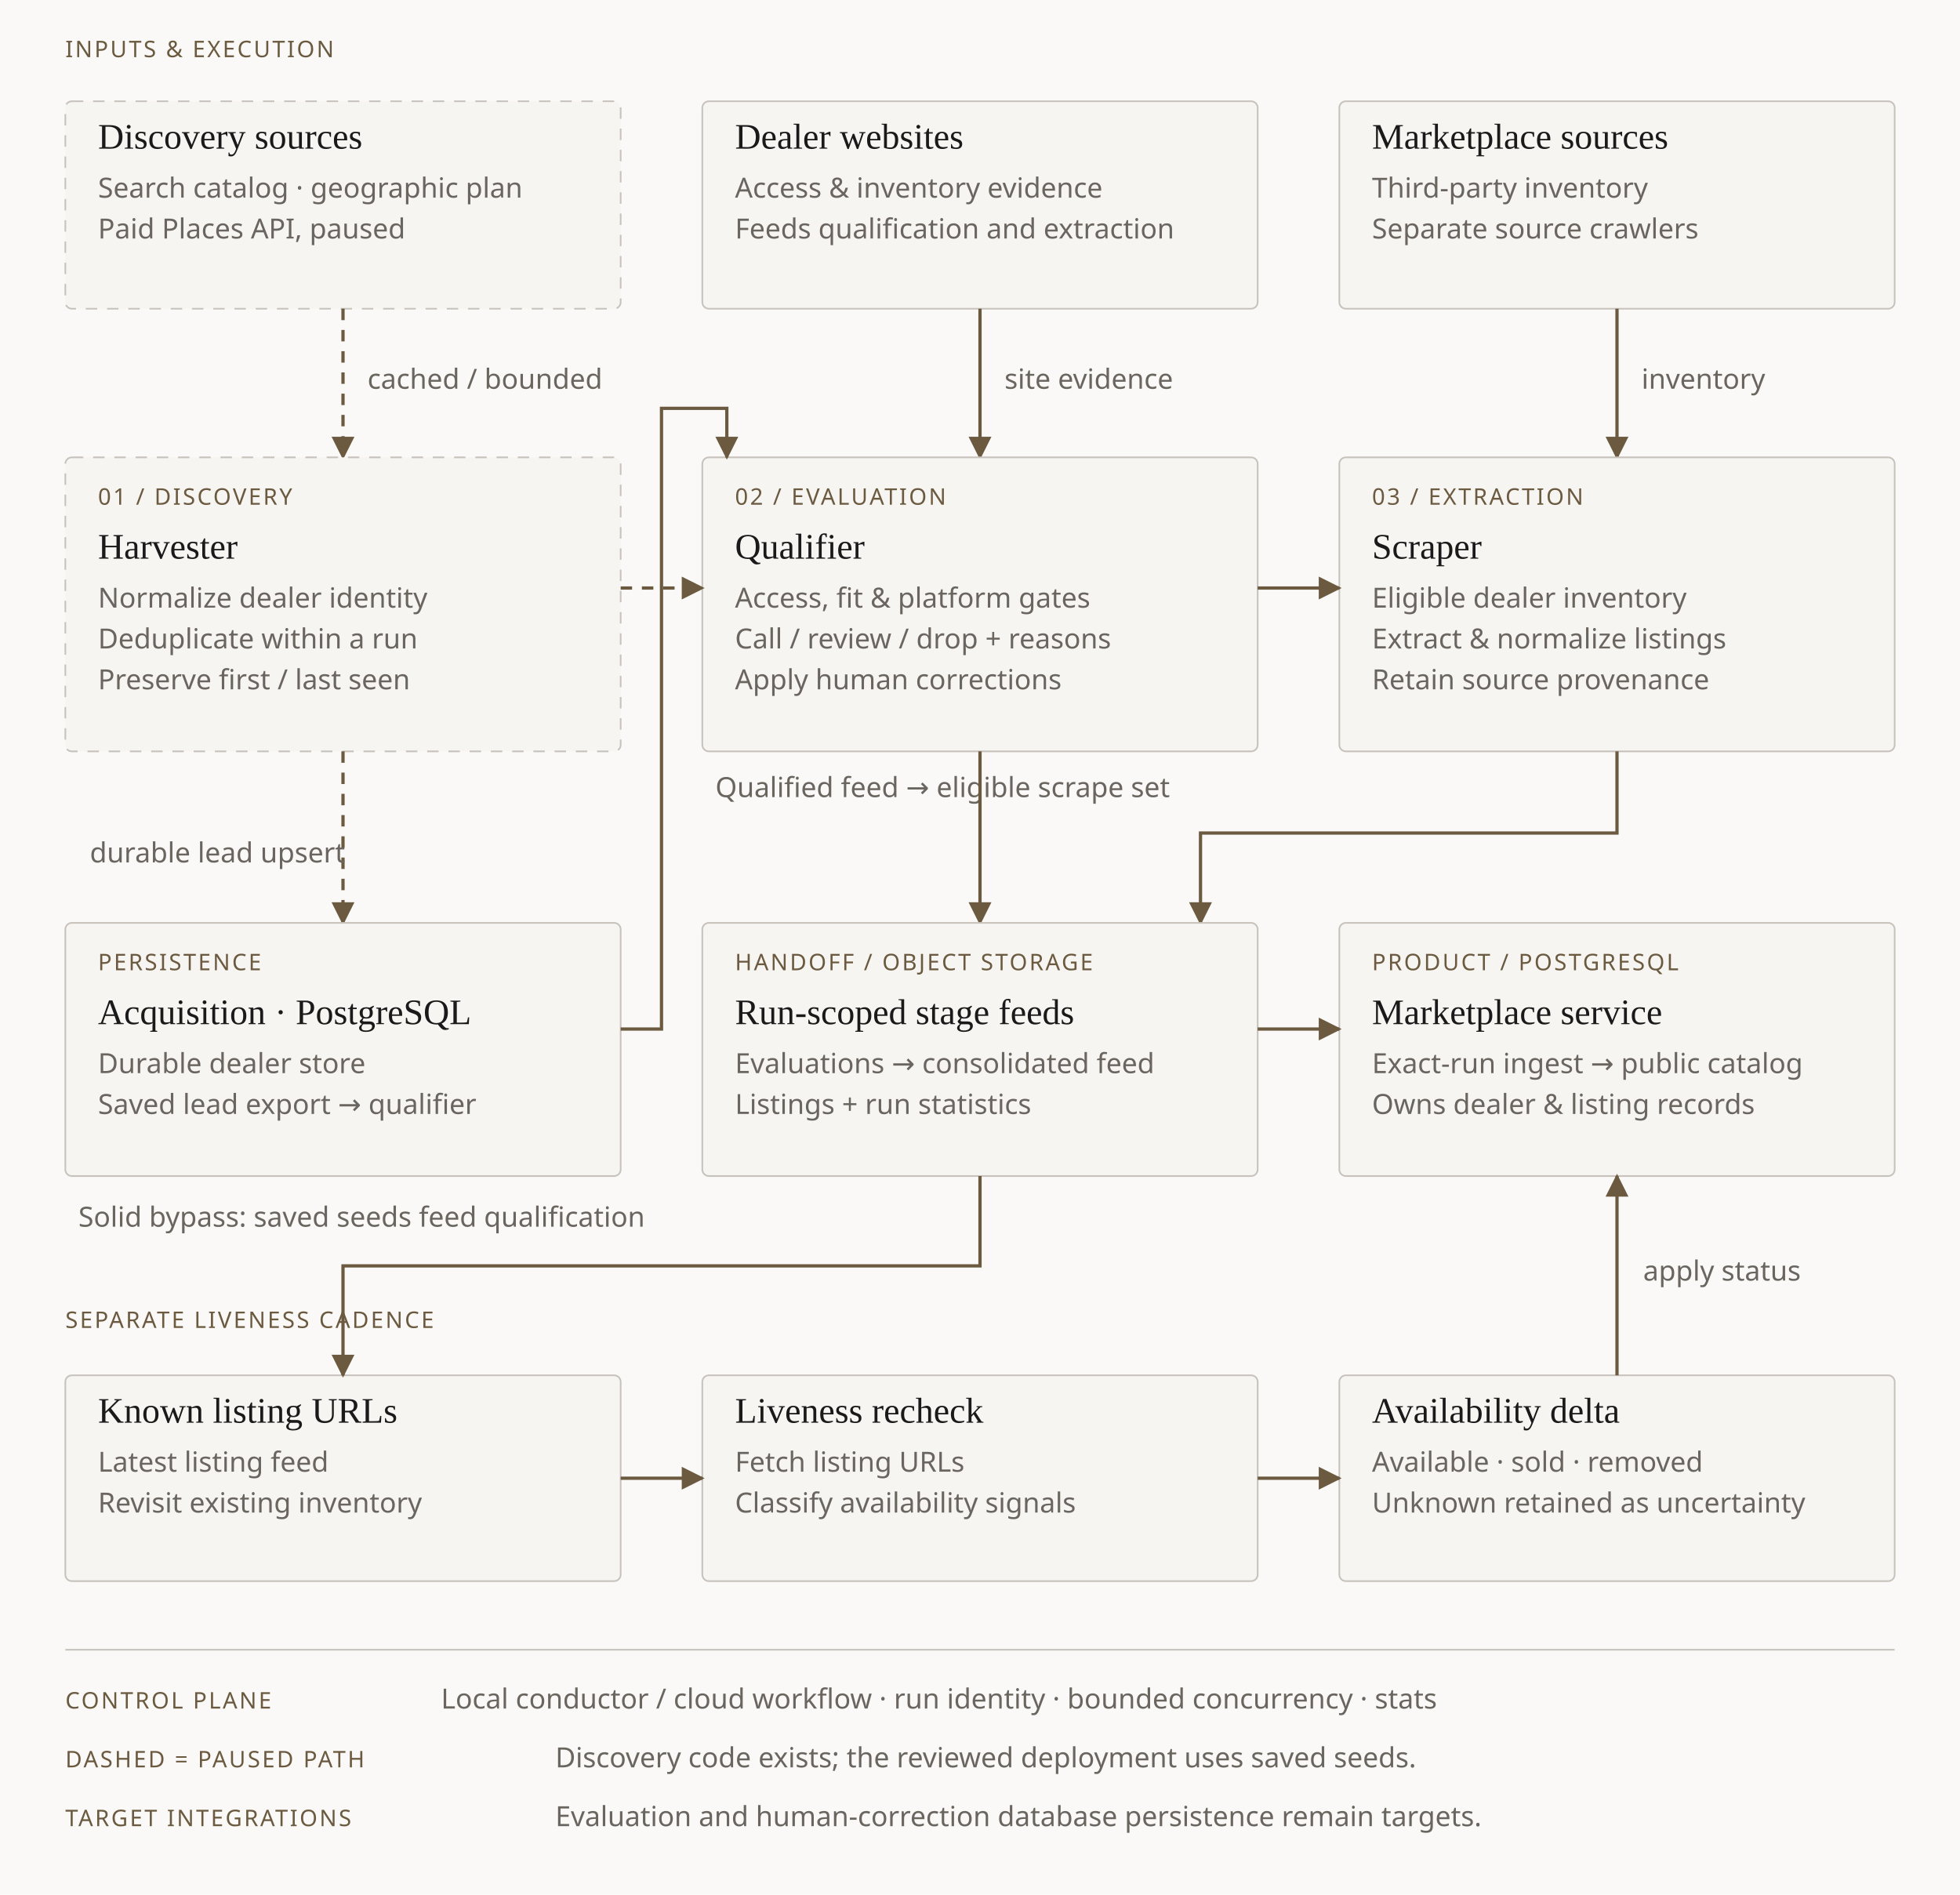
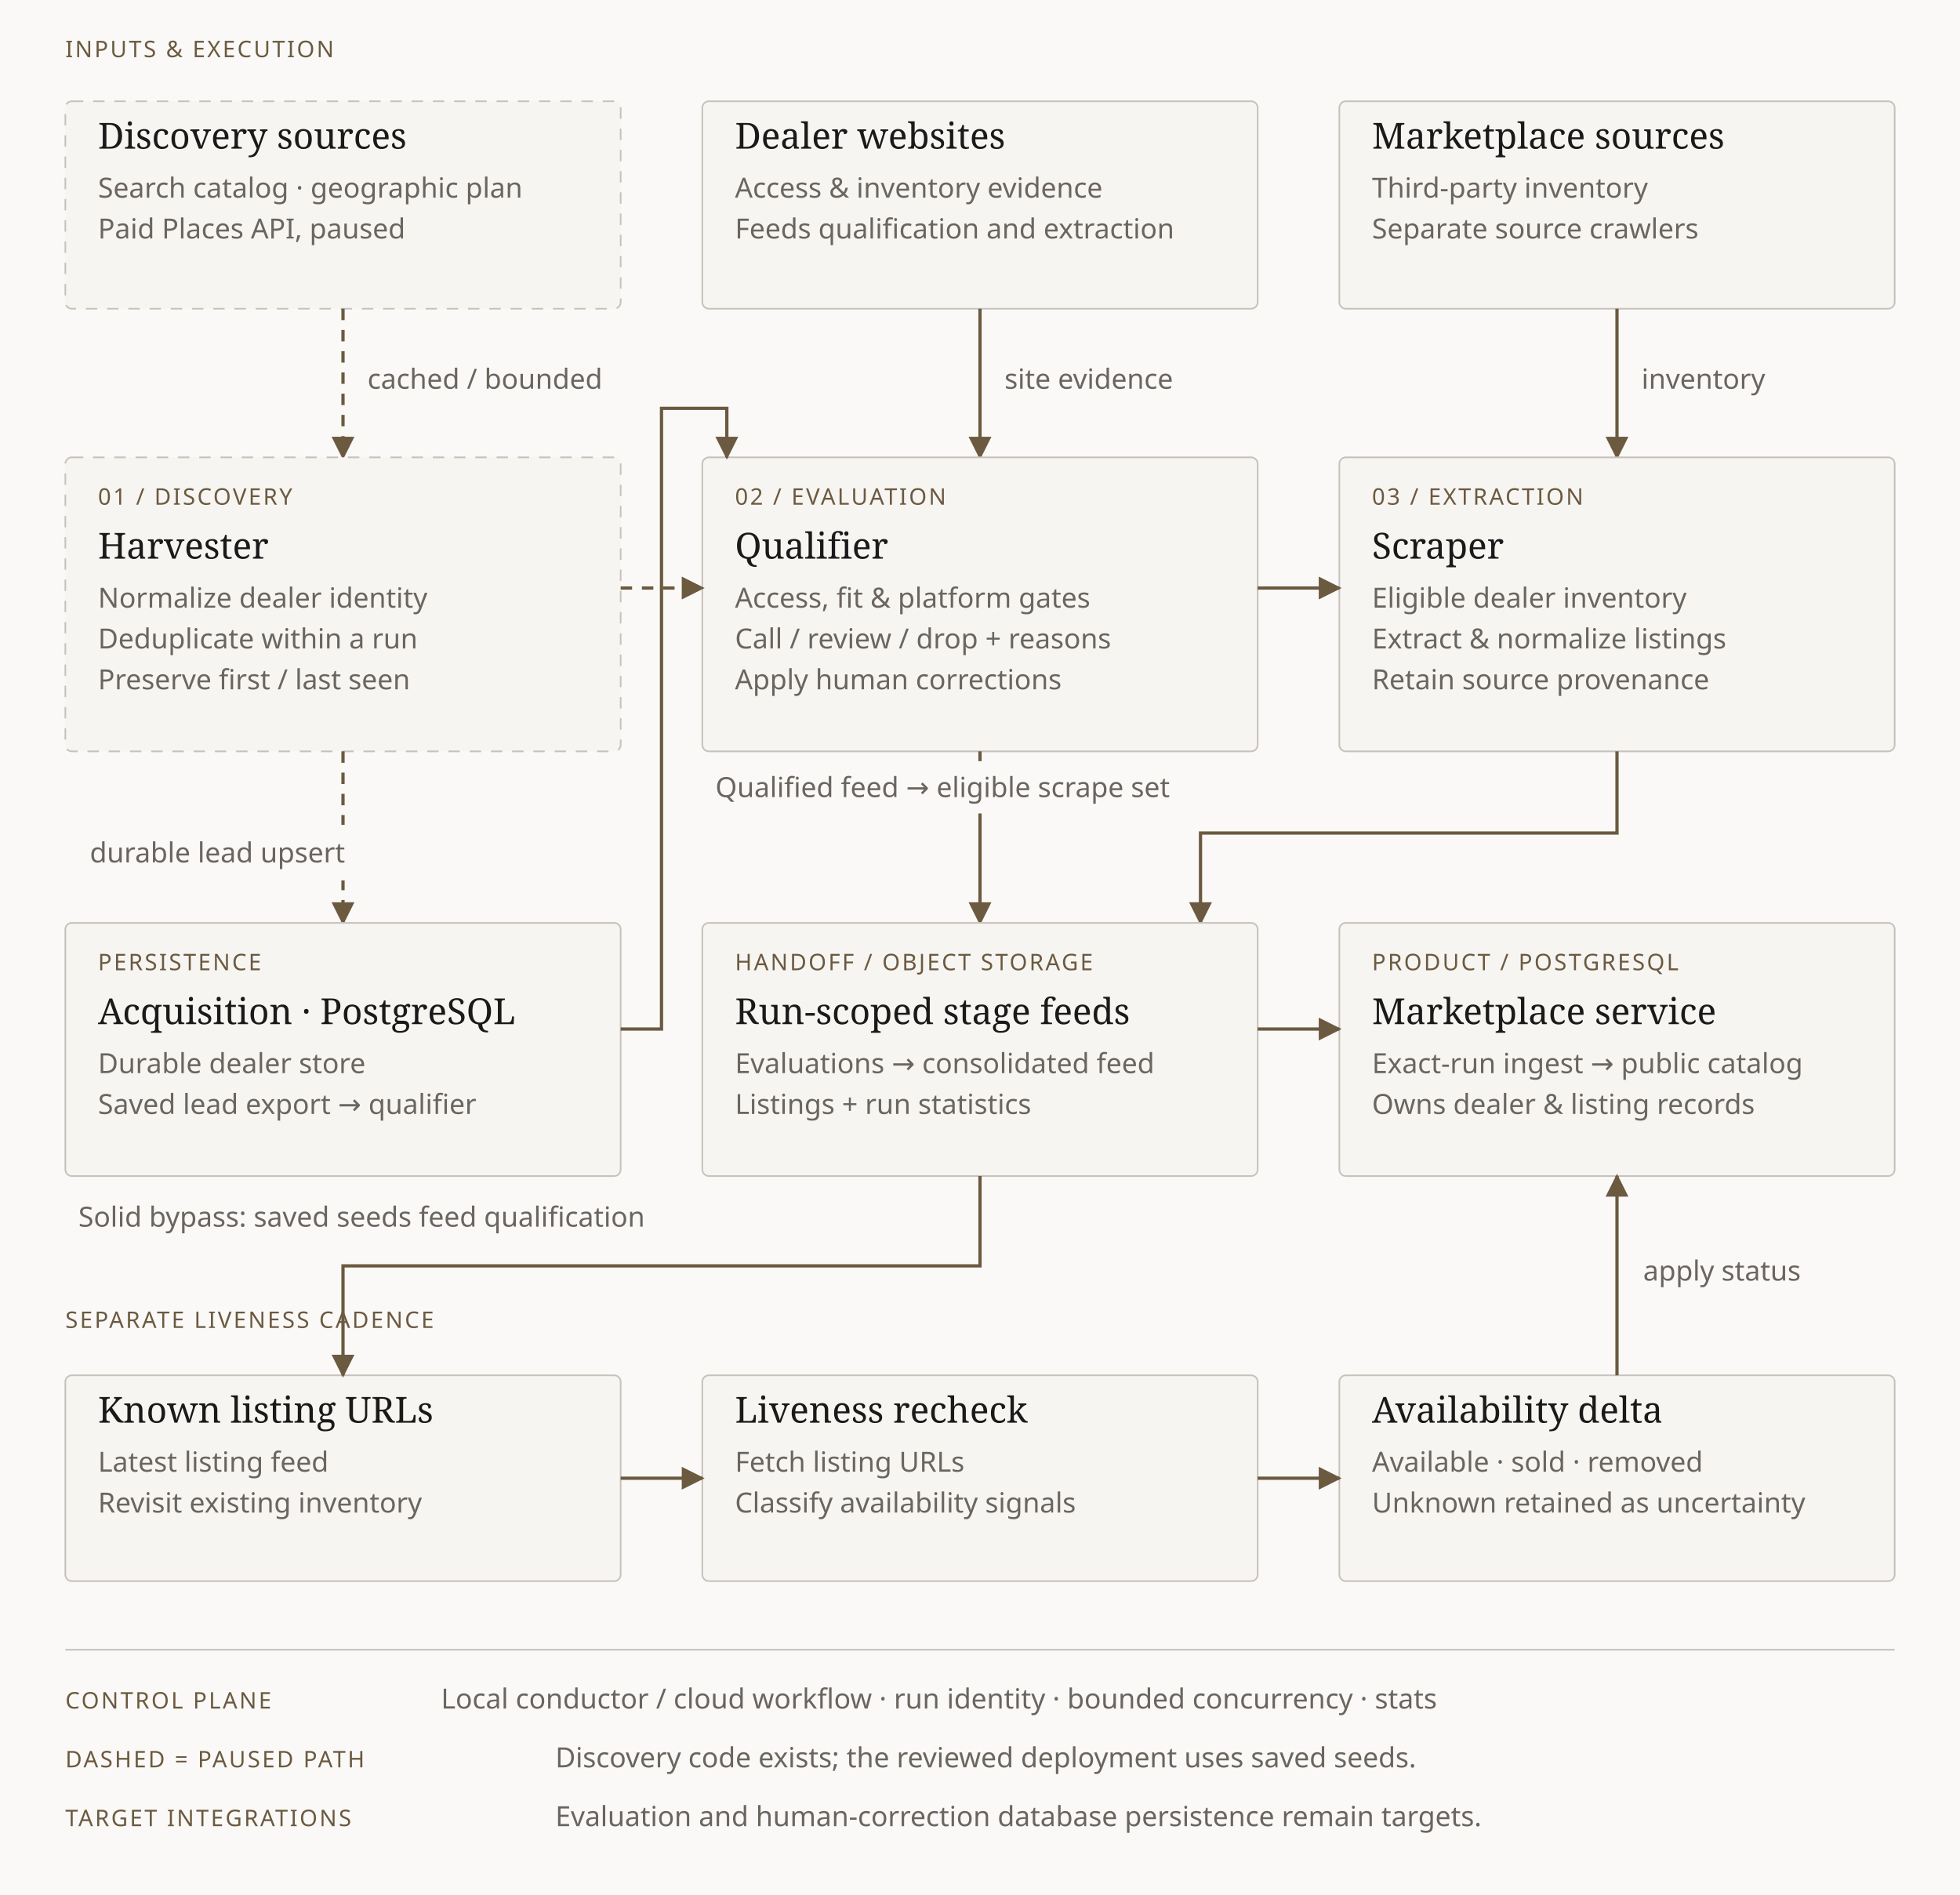
<svg xmlns="http://www.w3.org/2000/svg" width="1200" height="1160" viewBox="0 0 1200 1160" role="img" aria-labelledby="title desc">
  <defs>
    <marker id="arrow" viewBox="0 0 10 10" refX="9" refY="5" markerWidth="7" markerHeight="7" orient="auto-start-reverse">
      <path d="M 0 0 L 10 5 L 0 10 z" fill="#6b5a40" />
    </marker>
  </defs>
-   <style>text{font-family:'Trebuchet MS','Lucida Sans Unicode',sans-serif}.label{font-size:14px;letter-spacing:1.2px;fill:#6b5a40}.title{font-family:Georgia,'Times New Roman',serif;font-size:22px;fill:#1a1a1a}.body{font-size:17px;fill:#6b6560}.edge{fill:none;stroke:#6b5a40;stroke-width:2;marker-end:url(#arrow)}.edge.dashed{stroke-dasharray:7 6}</style>
+   <style>@font-face{font-family:Satoshi;src:url('../fonts/satoshi/satoshi-400.woff2') format('woff2')}@font-face{font-family:'Instrument Serif';src:url('../fonts/instrument-serif/instrument-serif-regular-latin.woff2') format('woff2')}text{font-family:Satoshi,sans-serif}.label{font-size:14px;letter-spacing:1.2px;fill:#6b5a40}.title{font-family:'Instrument Serif',Georgia,serif;font-size:22px;fill:#1a1a1a}.body{font-size:17px;fill:#6b6560}.edge{fill:none;stroke:#6b5a40;stroke-width:2;marker-end:url(#arrow)}.edge.dashed{stroke-dasharray:7 6}.edge-label-bg{fill:#faf9f7}</style>
  <rect width="1200" height="1160" fill="#faf9f7" />
  <text x="40" y="35" class="label">INPUTS &amp; EXECUTION</text>
  <rect x="40" y="62" width="340" height="127" rx="4" fill="#f7f5f2" stroke="#c8c2bc" stroke-dasharray="7 6" />
  <text x="60" y="91" class="title">Discovery sources</text>
  <text x="60" y="121" class="body">Search catalog · geographic plan</text>
  <text x="60" y="146" class="body">Paid Places API, paused</text>
  <rect x="430" y="62" width="340" height="127" rx="4" fill="#f7f5f2" stroke="#c8c2bc" />
  <text x="450" y="91" class="title">Dealer websites</text>
  <text x="450" y="121" class="body">Access &amp; inventory evidence</text>
  <text x="450" y="146" class="body">Feeds qualification and extraction</text>
  <rect x="820" y="62" width="340" height="127" rx="4" fill="#f7f5f2" stroke="#c8c2bc" />
  <text x="840" y="91" class="title">Marketplace sources</text>
  <text x="840" y="121" class="body">Third-party inventory</text>
  <text x="840" y="146" class="body">Separate source crawlers</text>
  <path d="M 210 189 V 280" class="edge dashed" />
  <text x="225" y="238" class="body">cached / bounded</text>
  <path d="M 600 189 V 280" class="edge" />
  <text x="615" y="238" class="body">site evidence</text>
  <path d="M 990 189 V 280" class="edge" />
  <text x="1005" y="238" class="body">inventory</text>
  <rect x="40" y="280" width="340" height="180" rx="4" fill="#f7f5f2" stroke="#c8c2bc" stroke-dasharray="7 6" />
  <text x="60" y="309" class="label">01 / DISCOVERY</text>
  <text x="60" y="342" class="title">Harvester</text>
  <text x="60" y="372" class="body">Normalize dealer identity</text>
  <text x="60" y="397" class="body">Deduplicate within a run</text>
  <text x="60" y="422" class="body">Preserve first / last seen</text>
  <rect x="430" y="280" width="340" height="180" rx="4" fill="#f7f5f2" stroke="#c8c2bc" />
  <text x="450" y="309" class="label">02 / EVALUATION</text>
  <text x="450" y="342" class="title">Qualifier</text>
  <text x="450" y="372" class="body">Access, fit &amp; platform gates</text>
  <text x="450" y="397" class="body">Call / review / drop + reasons</text>
  <text x="450" y="422" class="body">Apply human corrections</text>
  <rect x="820" y="280" width="340" height="180" rx="4" fill="#f7f5f2" stroke="#c8c2bc" />
  <text x="840" y="309" class="label">03 / EXTRACTION</text>
  <text x="840" y="342" class="title">Scraper</text>
  <text x="840" y="372" class="body">Eligible dealer inventory</text>
  <text x="840" y="397" class="body">Extract &amp; normalize listings</text>
  <text x="840" y="422" class="body">Retain source provenance</text>
  <path d="M 380 360 H 430" class="edge dashed" />
  <path d="M 770 360 H 820" class="edge" />
-   <text x="438" y="488" class="body">Qualified feed → eligible scrape set</text>
  <path d="M 210 460 V 565" class="edge dashed" />
-   <text x="55" y="528" class="body">durable lead upsert</text>
  <path d="M 600 460 V 565" class="edge" />
  <path d="M 990 460 V 510 H 735 V 565" class="edge" />
+   <rect x="423" y="466" width="316" height="32" class="edge-label-bg" />
+   <text x="438" y="488" class="body">Qualified feed → eligible scrape set</text>
+   <rect x="44" y="505" width="188" height="34" class="edge-label-bg" />
+   <text x="55" y="528" class="body">durable lead upsert</text>
  <rect x="40" y="565" width="340" height="155" rx="4" fill="#f7f5f2" stroke="#c8c2bc" />
  <text x="60" y="594" class="label">PERSISTENCE</text>
  <text x="60" y="627" class="title">Acquisition · PostgreSQL</text>
  <text x="60" y="657" class="body">Durable dealer store</text>
  <text x="60" y="682" class="body">Saved lead export → qualifier</text>
  <rect x="430" y="565" width="340" height="155" rx="4" fill="#f7f5f2" stroke="#c8c2bc" />
  <text x="450" y="594" class="label">HANDOFF / OBJECT STORAGE</text>
  <text x="450" y="627" class="title">Run-scoped stage feeds</text>
  <text x="450" y="657" class="body">Evaluations → consolidated feed</text>
  <text x="450" y="682" class="body">Listings + run statistics</text>
  <rect x="820" y="565" width="340" height="155" rx="4" fill="#f7f5f2" stroke="#c8c2bc" />
  <text x="840" y="594" class="label">PRODUCT / POSTGRESQL</text>
  <text x="840" y="627" class="title">Marketplace service</text>
  <text x="840" y="657" class="body">Exact-run ingest → public catalog</text>
  <text x="840" y="682" class="body">Owns dealer &amp; listing records</text>
  <path d="M 380 630 H 405 V 250 H 445 V 280" class="edge" />
  <text x="48" y="751" class="body">Solid bypass: saved seeds feed qualification</text>
  <path d="M 770 630 H 820" class="edge" />
  <text x="40" y="813" class="label">SEPARATE LIVENESS CADENCE</text>
  <rect x="40" y="842" width="340" height="126" rx="4" fill="#f7f5f2" stroke="#c8c2bc" />
  <text x="60" y="871" class="title">Known listing URLs</text>
  <text x="60" y="901" class="body">Latest listing feed</text>
  <text x="60" y="926" class="body">Revisit existing inventory</text>
  <rect x="430" y="842" width="340" height="126" rx="4" fill="#f7f5f2" stroke="#c8c2bc" />
  <text x="450" y="871" class="title">Liveness recheck</text>
  <text x="450" y="901" class="body">Fetch listing URLs</text>
  <text x="450" y="926" class="body">Classify availability signals</text>
  <rect x="820" y="842" width="340" height="126" rx="4" fill="#f7f5f2" stroke="#c8c2bc" />
  <text x="840" y="871" class="title">Availability delta</text>
  <text x="840" y="901" class="body">Available · sold · removed</text>
  <text x="840" y="926" class="body">Unknown retained as uncertainty</text>
  <path d="M 380 905 H 430" class="edge" />
  <path d="M 770 905 H 820" class="edge" />
  <path d="M 990 842 V 720" class="edge" />
  <text x="1006" y="784" class="body">apply status</text>
  <path d="M 600 720 V 775 H 210 V 842" class="edge" />
  <line x1="40" y1="1010" x2="1160" y2="1010" stroke="#c8c2bc" />
  <text x="40" y="1046" class="label">CONTROL PLANE</text>
  <text x="270" y="1046" class="body">Local conductor / cloud workflow · run identity · bounded concurrency · stats</text>
  <text x="40" y="1082" class="label">DASHED = PAUSED PATH</text>
  <text x="340" y="1082" class="body">Discovery code exists; the reviewed deployment uses saved seeds.</text>
  <text x="40" y="1118" class="label">TARGET INTEGRATIONS</text>
  <text x="340" y="1118" class="body">Evaluation and human-correction database persistence remain targets.</text>
</svg>
